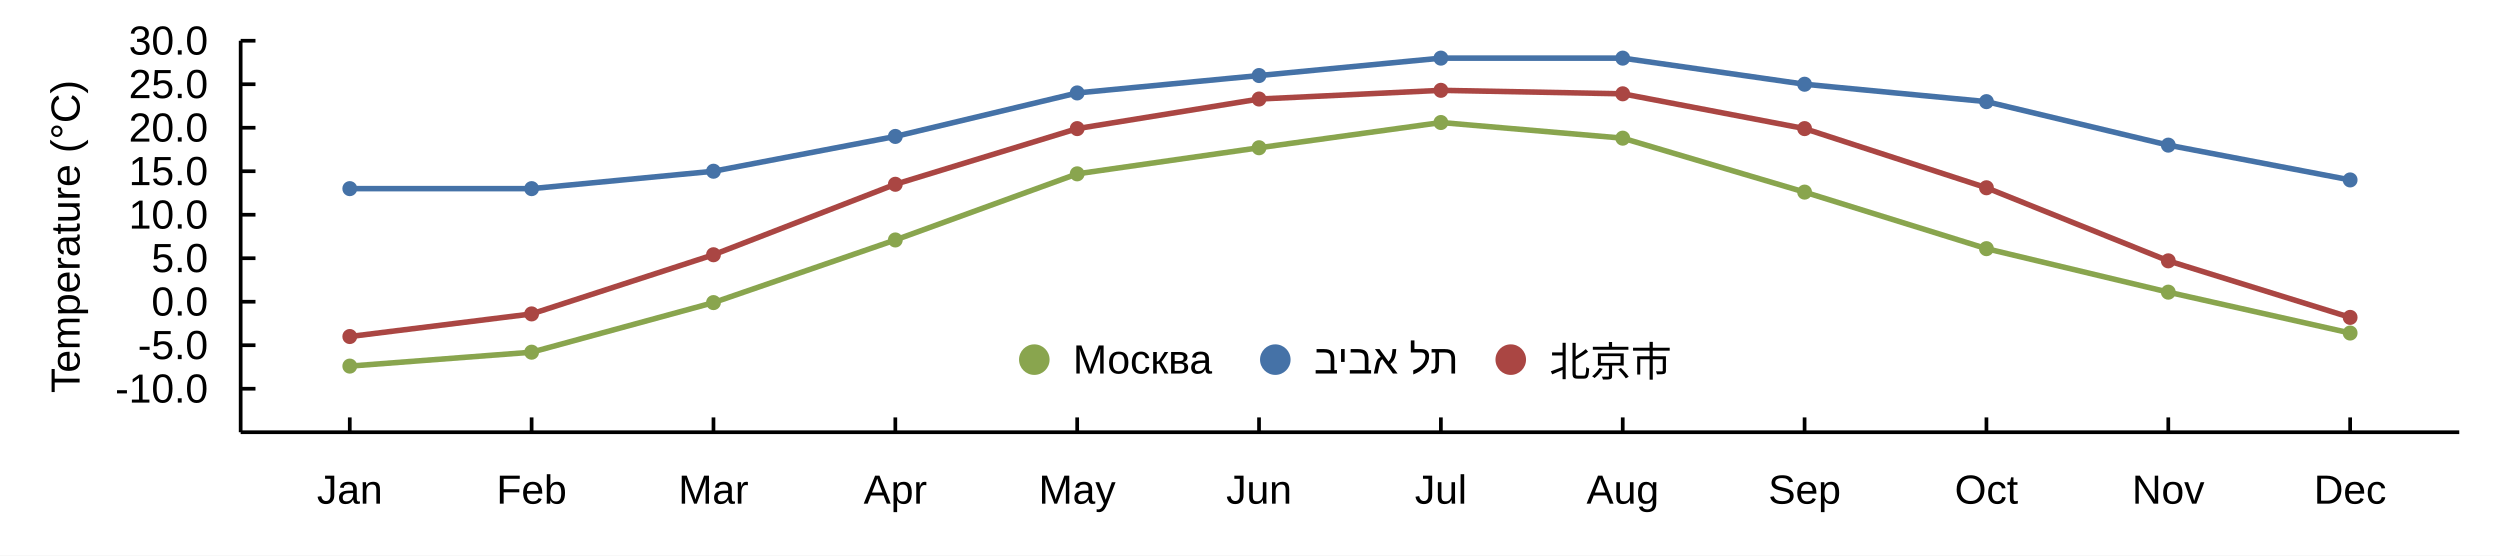
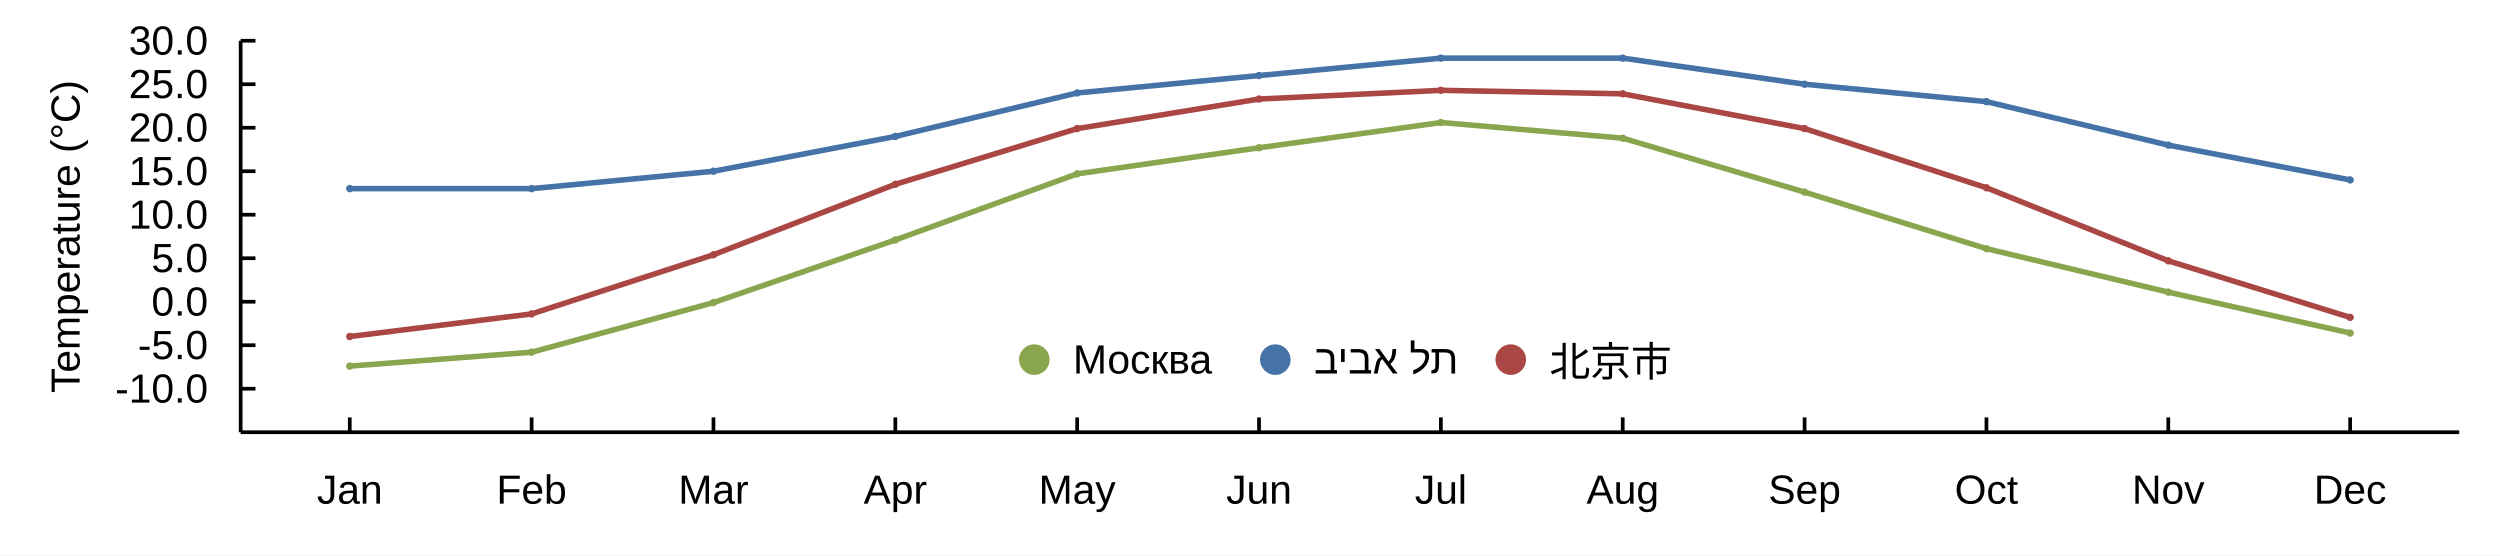
<svg xmlns="http://www.w3.org/2000/svg" width="900" height="200" viewBox="0 0 900 200">
  <rect width="900" height="200" fill="#ffffff" />
  <path stroke-width="2" stroke="#aa4643" fill="none" d="M125.918 121.15 L191.384 113.007 L256.851 91.71 L322.318 66.342 L387.785 46.298 L453.252 35.65 L518.719 32.518 L584.186 33.771 L649.653 46.298 L715.119 67.595 L780.586 93.903 L846.053 114.26 " />
-   <path fill="#aa4643" d="M128.584 121.15 M123.251 121.15 a2.667 2.667 0 1 0 5.333 0 a2.667 2.667 0 1 0 -5.333 0 " />
-   <path fill="#aa4643" d="M194.051 113.007 M188.718 113.007 a2.667 2.667 0 1 0 5.333 0 a2.667 2.667 0 1 0 -5.333 0 " />
-   <path fill="#aa4643" d="M259.518 91.71 M254.185 91.71 a2.667 2.667 0 1 0 5.333 0 a2.667 2.667 0 1 0 -5.333 0 " />
-   <path fill="#aa4643" d="M324.985 66.342 M319.652 66.342 a2.667 2.667 0 1 0 5.333 0 a2.667 2.667 0 1 0 -5.333 0 " />
-   <path fill="#aa4643" d="M390.452 46.298 M385.118 46.298 a2.667 2.667 0 1 0 5.333 0 a2.667 2.667 0 1 0 -5.333 0 " />
-   <path fill="#aa4643" d="M455.919 35.65 M450.585 35.65 a2.667 2.667 0 1 0 5.333 0 a2.667 2.667 0 1 0 -5.333 0 " />
-   <path fill="#aa4643" d="M521.386 32.518 M516.052 32.518 a2.667 2.667 0 1 0 5.333 0 a2.667 2.667 0 1 0 -5.333 0 " />
-   <path fill="#aa4643" d="M586.852 33.771 M581.519 33.771 a2.667 2.667 0 1 0 5.333 0 a2.667 2.667 0 1 0 -5.333 0 " />
-   <path fill="#aa4643" d="M652.319 46.298 M646.986 46.298 a2.667 2.667 0 1 0 5.333 0 a2.667 2.667 0 1 0 -5.333 0 " />
-   <path fill="#aa4643" d="M717.786 67.595 M712.453 67.595 a2.667 2.667 0 1 0 5.333 0 a2.667 2.667 0 1 0 -5.333 0 " />
-   <path fill="#aa4643" d="M783.253 93.903 M777.92 93.903 a2.667 2.667 0 1 0 5.333 0 a2.667 2.667 0 1 0 -5.333 0 " />
-   <path fill="#aa4643" d="M848.72 114.26 M843.387 114.26 a2.667 2.667 0 1 0 5.333 0 a2.667 2.667 0 1 0 -5.333 0 " />
+   <path fill="#aa4643" d="M127.251 121.15 M124.584 121.15 a1.333 1.333 0 1 0 2.667 0 a1.333 1.333 0 1 0 -2.667 0 " />
+   <path fill="#aa4643" d="M192.718 113.007 M190.051 113.007 a1.333 1.333 0 1 0 2.667 0 a1.333 1.333 0 1 0 -2.667 0 " />
+   <path fill="#aa4643" d="M258.185 91.71 M255.518 91.71 a1.333 1.333 0 1 0 2.667 0 a1.333 1.333 0 1 0 -2.667 0 " />
+   <path fill="#aa4643" d="M323.652 66.342 M320.985 66.342 a1.333 1.333 0 1 0 2.667 0 a1.333 1.333 0 1 0 -2.667 0 " />
+   <path fill="#aa4643" d="M389.118 46.298 M386.452 46.298 a1.333 1.333 0 1 0 2.667 0 a1.333 1.333 0 1 0 -2.667 0 " />
+   <path fill="#aa4643" d="M454.585 35.65 M451.919 35.65 a1.333 1.333 0 1 0 2.667 0 a1.333 1.333 0 1 0 -2.667 0 " />
+   <path fill="#aa4643" d="M520.052 32.518 M517.386 32.518 a1.333 1.333 0 1 0 2.667 0 a1.333 1.333 0 1 0 -2.667 0 " />
+   <path fill="#aa4643" d="M585.519 33.771 M582.852 33.771 a1.333 1.333 0 1 0 2.667 0 a1.333 1.333 0 1 0 -2.667 0 " />
+   <path fill="#aa4643" d="M650.986 46.298 M648.319 46.298 a1.333 1.333 0 1 0 2.667 0 a1.333 1.333 0 1 0 -2.667 0 " />
+   <path fill="#aa4643" d="M716.453 67.595 M713.786 67.595 a1.333 1.333 0 1 0 2.667 0 a1.333 1.333 0 1 0 -2.667 0 " />
+   <path fill="#aa4643" d="M781.92 93.903 M779.253 93.903 a1.333 1.333 0 1 0 2.667 0 a1.333 1.333 0 1 0 -2.667 0 " />
+   <path fill="#aa4643" d="M847.387 114.26 M844.72 114.26 a1.333 1.333 0 1 0 2.667 0 a1.333 1.333 0 1 0 -2.667 0 " />
  <path stroke-width="2" stroke="#89a54e" fill="none" d="M125.918 131.798 L191.384 126.787 L256.851 108.935 L322.318 86.386 L387.785 62.584 L453.252 53.188 L518.719 44.106 L584.186 49.743 L649.653 69.161 L715.119 89.518 L780.586 105.177 L846.053 119.897 " />
-   <path fill="#89a54e" d="M128.584 131.798 M123.251 131.798 a2.667 2.667 0 1 0 5.333 0 a2.667 2.667 0 1 0 -5.333 0 " />
-   <path fill="#89a54e" d="M194.051 126.787 M188.718 126.787 a2.667 2.667 0 1 0 5.333 0 a2.667 2.667 0 1 0 -5.333 0 " />
-   <path fill="#89a54e" d="M259.518 108.935 M254.185 108.935 a2.667 2.667 0 1 0 5.333 0 a2.667 2.667 0 1 0 -5.333 0 " />
-   <path fill="#89a54e" d="M324.985 86.386 M319.652 86.386 a2.667 2.667 0 1 0 5.333 0 a2.667 2.667 0 1 0 -5.333 0 " />
-   <path fill="#89a54e" d="M390.452 62.584 M385.118 62.584 a2.667 2.667 0 1 0 5.333 0 a2.667 2.667 0 1 0 -5.333 0 " />
-   <path fill="#89a54e" d="M455.919 53.188 M450.585 53.188 a2.667 2.667 0 1 0 5.333 0 a2.667 2.667 0 1 0 -5.333 0 " />
-   <path fill="#89a54e" d="M521.386 44.106 M516.052 44.106 a2.667 2.667 0 1 0 5.333 0 a2.667 2.667 0 1 0 -5.333 0 " />
-   <path fill="#89a54e" d="M586.852 49.743 M581.519 49.743 a2.667 2.667 0 1 0 5.333 0 a2.667 2.667 0 1 0 -5.333 0 " />
-   <path fill="#89a54e" d="M652.319 69.161 M646.986 69.161 a2.667 2.667 0 1 0 5.333 0 a2.667 2.667 0 1 0 -5.333 0 " />
-   <path fill="#89a54e" d="M717.786 89.518 M712.453 89.518 a2.667 2.667 0 1 0 5.333 0 a2.667 2.667 0 1 0 -5.333 0 " />
-   <path fill="#89a54e" d="M783.253 105.177 M777.92 105.177 a2.667 2.667 0 1 0 5.333 0 a2.667 2.667 0 1 0 -5.333 0 " />
-   <path fill="#89a54e" d="M848.72 119.897 M843.387 119.897 a2.667 2.667 0 1 0 5.333 0 a2.667 2.667 0 1 0 -5.333 0 " />
+   <path fill="#89a54e" d="M127.251 131.798 M124.584 131.798 a1.333 1.333 0 1 0 2.667 0 a1.333 1.333 0 1 0 -2.667 0 " />
+   <path fill="#89a54e" d="M192.718 126.787 M190.051 126.787 a1.333 1.333 0 1 0 2.667 0 a1.333 1.333 0 1 0 -2.667 0 " />
+   <path fill="#89a54e" d="M258.185 108.935 M255.518 108.935 a1.333 1.333 0 1 0 2.667 0 a1.333 1.333 0 1 0 -2.667 0 " />
+   <path fill="#89a54e" d="M323.652 86.386 M320.985 86.386 a1.333 1.333 0 1 0 2.667 0 a1.333 1.333 0 1 0 -2.667 0 " />
+   <path fill="#89a54e" d="M389.118 62.584 M386.452 62.584 a1.333 1.333 0 1 0 2.667 0 a1.333 1.333 0 1 0 -2.667 0 " />
+   <path fill="#89a54e" d="M454.585 53.188 M451.919 53.188 a1.333 1.333 0 1 0 2.667 0 a1.333 1.333 0 1 0 -2.667 0 " />
+   <path fill="#89a54e" d="M520.052 44.106 M517.386 44.106 a1.333 1.333 0 1 0 2.667 0 a1.333 1.333 0 1 0 -2.667 0 " />
+   <path fill="#89a54e" d="M585.519 49.743 M582.852 49.743 a1.333 1.333 0 1 0 2.667 0 a1.333 1.333 0 1 0 -2.667 0 " />
+   <path fill="#89a54e" d="M650.986 69.161 M648.319 69.161 a1.333 1.333 0 1 0 2.667 0 a1.333 1.333 0 1 0 -2.667 0 " />
+   <path fill="#89a54e" d="M716.453 89.518 M713.786 89.518 a1.333 1.333 0 1 0 2.667 0 a1.333 1.333 0 1 0 -2.667 0 " />
+   <path fill="#89a54e" d="M781.92 105.177 M779.253 105.177 a1.333 1.333 0 1 0 2.667 0 a1.333 1.333 0 1 0 -2.667 0 " />
+   <path fill="#89a54e" d="M847.387 119.897 M844.72 119.897 a1.333 1.333 0 1 0 2.667 0 a1.333 1.333 0 1 0 -2.667 0 " />
  <path stroke-width="2" stroke="#4572a7" fill="none" d="M125.918 67.908 L191.384 67.908 L256.851 61.644 L322.318 49.117 L387.785 33.458 L453.252 27.194 L518.719 20.93 L584.186 20.93 L649.653 30.326 L715.119 36.59 L780.586 52.249 L846.053 64.776 " />
-   <path fill="#4572a7" d="M128.584 67.908 M123.251 67.908 a2.667 2.667 0 1 0 5.333 0 a2.667 2.667 0 1 0 -5.333 0 " />
-   <path fill="#4572a7" d="M194.051 67.908 M188.718 67.908 a2.667 2.667 0 1 0 5.333 0 a2.667 2.667 0 1 0 -5.333 0 " />
-   <path fill="#4572a7" d="M259.518 61.644 M254.185 61.644 a2.667 2.667 0 1 0 5.333 0 a2.667 2.667 0 1 0 -5.333 0 " />
-   <path fill="#4572a7" d="M324.985 49.117 M319.652 49.117 a2.667 2.667 0 1 0 5.333 0 a2.667 2.667 0 1 0 -5.333 0 " />
-   <path fill="#4572a7" d="M390.452 33.458 M385.118 33.458 a2.667 2.667 0 1 0 5.333 0 a2.667 2.667 0 1 0 -5.333 0 " />
-   <path fill="#4572a7" d="M455.919 27.194 M450.585 27.194 a2.667 2.667 0 1 0 5.333 0 a2.667 2.667 0 1 0 -5.333 0 " />
-   <path fill="#4572a7" d="M521.386 20.93 M516.052 20.93 a2.667 2.667 0 1 0 5.333 0 a2.667 2.667 0 1 0 -5.333 0 " />
-   <path fill="#4572a7" d="M586.852 20.93 M581.519 20.93 a2.667 2.667 0 1 0 5.333 0 a2.667 2.667 0 1 0 -5.333 0 " />
-   <path fill="#4572a7" d="M652.319 30.326 M646.986 30.326 a2.667 2.667 0 1 0 5.333 0 a2.667 2.667 0 1 0 -5.333 0 " />
-   <path fill="#4572a7" d="M717.786 36.59 M712.453 36.59 a2.667 2.667 0 1 0 5.333 0 a2.667 2.667 0 1 0 -5.333 0 " />
-   <path fill="#4572a7" d="M783.253 52.249 M777.92 52.249 a2.667 2.667 0 1 0 5.333 0 a2.667 2.667 0 1 0 -5.333 0 " />
-   <path fill="#4572a7" d="M848.72 64.776 M843.387 64.776 a2.667 2.667 0 1 0 5.333 0 a2.667 2.667 0 1 0 -5.333 0 " />
+   <path fill="#4572a7" d="M127.251 67.908 M124.584 67.908 a1.333 1.333 0 1 0 2.667 0 a1.333 1.333 0 1 0 -2.667 0 " />
+   <path fill="#4572a7" d="M192.718 67.908 M190.051 67.908 a1.333 1.333 0 1 0 2.667 0 a1.333 1.333 0 1 0 -2.667 0 " />
+   <path fill="#4572a7" d="M258.185 61.644 M255.518 61.644 a1.333 1.333 0 1 0 2.667 0 a1.333 1.333 0 1 0 -2.667 0 " />
+   <path fill="#4572a7" d="M323.652 49.117 M320.985 49.117 a1.333 1.333 0 1 0 2.667 0 a1.333 1.333 0 1 0 -2.667 0 " />
+   <path fill="#4572a7" d="M389.118 33.458 M386.452 33.458 a1.333 1.333 0 1 0 2.667 0 a1.333 1.333 0 1 0 -2.667 0 " />
+   <path fill="#4572a7" d="M454.585 27.194 M451.919 27.194 a1.333 1.333 0 1 0 2.667 0 a1.333 1.333 0 1 0 -2.667 0 " />
+   <path fill="#4572a7" d="M520.052 20.93 M517.386 20.93 a1.333 1.333 0 1 0 2.667 0 a1.333 1.333 0 1 0 -2.667 0 " />
+   <path fill="#4572a7" d="M585.519 20.93 M582.852 20.93 a1.333 1.333 0 1 0 2.667 0 a1.333 1.333 0 1 0 -2.667 0 " />
+   <path fill="#4572a7" d="M650.986 30.326 M648.319 30.326 a1.333 1.333 0 1 0 2.667 0 a1.333 1.333 0 1 0 -2.667 0 " />
+   <path fill="#4572a7" d="M716.453 36.59 M713.786 36.59 a1.333 1.333 0 1 0 2.667 0 a1.333 1.333 0 1 0 -2.667 0 " />
+   <path fill="#4572a7" d="M781.92 52.249 M779.253 52.249 a1.333 1.333 0 1 0 2.667 0 a1.333 1.333 0 1 0 -2.667 0 " />
+   <path fill="#4572a7" d="M847.387 64.776 M844.72 64.776 a1.333 1.333 0 1 0 2.667 0 a1.333 1.333 0 1 0 -2.667 0 " />
  <text x="386.284" y="134.467" fill="#000000" font-size="14.667" font-family="Arial,Helvetica,'Helvetica Neue',sans-serif" font-weight="500">Москва</text>
  <path fill="#89a54e" d="M377.851 129.467 M366.851 129.467 a5.5 5.5 0 1 0 11 0 a5.5 5.5 0 1 0 -11 0 " />
  <text x="473.044" y="134.467" fill="#000000" font-size="14.667" font-family="Arial,Helvetica,'Helvetica Neue',sans-serif" font-weight="500">תל אביב</text>
  <path fill="#4572a7" d="M464.611 129.467 M453.611 129.467 a5.5 5.5 0 1 0 11 0 a5.5 5.5 0 1 0 -11 0 " />
  <text x="557.805" y="135.467" fill="#000000" font-size="14.667" font-family="Arial,Helvetica,'Helvetica Neue',sans-serif" font-weight="500">北京市</text>
  <path fill="#aa4643" d="M549.371 129.467 M538.371 129.467 a5.5 5.5 0 1 0 11 0 a5.5 5.5 0 1 0 -11 0 " />
  <path stroke-width="1.333" stroke="#000000" fill="none" d="M86.638 155.6 L885.333 155.6 " />
  <path stroke-width="1.333" stroke="#000000" fill="none" d="M125.918 150.267 L125.918 155.6 " />
  <path stroke-width="1.333" stroke="#000000" fill="none" d="M191.384 150.267 L191.384 155.6 " />
  <path stroke-width="1.333" stroke="#000000" fill="none" d="M256.851 150.267 L256.851 155.6 " />
  <path stroke-width="1.333" stroke="#000000" fill="none" d="M322.318 150.267 L322.318 155.6 " />
  <path stroke-width="1.333" stroke="#000000" fill="none" d="M387.785 150.267 L387.785 155.6 " />
  <path stroke-width="1.333" stroke="#000000" fill="none" d="M453.252 150.267 L453.252 155.6 " />
  <path stroke-width="1.333" stroke="#000000" fill="none" d="M518.719 150.267 L518.719 155.6 " />
  <path stroke-width="1.333" stroke="#000000" fill="none" d="M584.186 150.267 L584.186 155.6 " />
  <path stroke-width="1.333" stroke="#000000" fill="none" d="M649.653 150.267 L649.653 155.6 " />
  <path stroke-width="1.333" stroke="#000000" fill="none" d="M715.119 150.267 L715.119 155.6 " />
  <path stroke-width="1.333" stroke="#000000" fill="none" d="M780.586 150.267 L780.586 155.6 " />
  <path stroke-width="1.333" stroke="#000000" fill="none" d="M846.053 150.267 L846.053 155.6 " />
  <text x="114.089" y="181.333" fill="#000000" font-size="14.667" font-family="Arial,Helvetica,'Helvetica Neue',sans-serif" font-weight="500">Jan</text>
  <text x="178.744" y="181.333" fill="#000000" font-size="14.667" font-family="Arial,Helvetica,'Helvetica Neue',sans-serif" font-weight="500">Feb</text>
  <text x="244.219" y="181.333" fill="#000000" font-size="14.667" font-family="Arial,Helvetica,'Helvetica Neue',sans-serif" font-weight="500">Mar</text>
  <text x="310.904" y="181.333" fill="#000000" font-size="14.667" font-family="Arial,Helvetica,'Helvetica Neue',sans-serif" font-weight="500">Apr</text>
  <text x="373.926" y="181.333" fill="#000000" font-size="14.667" font-family="Arial,Helvetica,'Helvetica Neue',sans-serif" font-weight="500">May</text>
  <text x="441.424" y="181.333" fill="#000000" font-size="14.667" font-family="Arial,Helvetica,'Helvetica Neue',sans-serif" font-weight="500">Jun</text>
  <text x="509.336" y="181.333" fill="#000000" font-size="14.667" font-family="Arial,Helvetica,'Helvetica Neue',sans-serif" font-weight="500">Jul</text>
  <text x="571.139" y="181.333" fill="#000000" font-size="14.667" font-family="Arial,Helvetica,'Helvetica Neue',sans-serif" font-weight="500">Aug</text>
  <text x="636.606" y="181.333" fill="#000000" font-size="14.667" font-family="Arial,Helvetica,'Helvetica Neue',sans-serif" font-weight="500">Sep</text>
  <text x="703.705" y="181.333" fill="#000000" font-size="14.667" font-family="Arial,Helvetica,'Helvetica Neue',sans-serif" font-weight="500">Oct</text>
  <text x="767.539" y="181.333" fill="#000000" font-size="14.667" font-family="Arial,Helvetica,'Helvetica Neue',sans-serif" font-weight="500">Nov</text>
  <text x="833.006" y="181.333" fill="#000000" font-size="14.667" font-family="Arial,Helvetica,'Helvetica Neue',sans-serif" font-weight="500">Dec</text>
  <path stroke-width="1.333" stroke="#000000" fill="none" d="M86.638 14.667 L86.638 155.6 " />
  <path stroke-width="1.333" stroke="#000000" fill="none" d="M86.638 139.941 L91.971 139.941 " />
  <path stroke-width="1.333" stroke="#000000" fill="none" d="M86.638 124.281 L91.971 124.281 " />
  <path stroke-width="1.333" stroke="#000000" fill="none" d="M86.638 108.622 L91.971 108.622 " />
  <path stroke-width="1.333" stroke="#000000" fill="none" d="M86.638 92.963 L91.971 92.963 " />
  <path stroke-width="1.333" stroke="#000000" fill="none" d="M86.638 77.304 L91.971 77.304 " />
  <path stroke-width="1.333" stroke="#000000" fill="none" d="M86.638 61.644 L91.971 61.644 " />
  <path stroke-width="1.333" stroke="#000000" fill="none" d="M86.638 45.985 L91.971 45.985 " />
  <path stroke-width="1.333" stroke="#000000" fill="none" d="M86.638 30.326 L91.971 30.326 " />
  <path stroke-width="1.333" stroke="#000000" fill="none" d="M86.638 14.667 L91.971 14.667 " />
  <text x="41.467" y="144.941" fill="#000000" font-size="14.667" font-family="Arial,Helvetica,'Helvetica Neue',sans-serif" font-weight="500">-10.0</text>
  <text x="49.623" y="129.281" fill="#000000" font-size="14.667" font-family="Arial,Helvetica,'Helvetica Neue',sans-serif" font-weight="500">-5.0</text>
  <text x="54.514" y="113.622" fill="#000000" font-size="14.667" font-family="Arial,Helvetica,'Helvetica Neue',sans-serif" font-weight="500">0.0</text>
  <text x="54.514" y="97.963" fill="#000000" font-size="14.667" font-family="Arial,Helvetica,'Helvetica Neue',sans-serif" font-weight="500">5.0</text>
  <text x="46.357" y="82.304" fill="#000000" font-size="14.667" font-family="Arial,Helvetica,'Helvetica Neue',sans-serif" font-weight="500">10.0</text>
  <text x="46.357" y="66.644" fill="#000000" font-size="14.667" font-family="Arial,Helvetica,'Helvetica Neue',sans-serif" font-weight="500">15.0</text>
  <text x="46.357" y="50.985" fill="#000000" font-size="14.667" font-family="Arial,Helvetica,'Helvetica Neue',sans-serif" font-weight="500">20.0</text>
  <text x="46.357" y="35.326" fill="#000000" font-size="14.667" font-family="Arial,Helvetica,'Helvetica Neue',sans-serif" font-weight="500">25.0</text>
  <text x="46.357" y="19.667" fill="#000000" font-size="14.667" font-family="Arial,Helvetica,'Helvetica Neue',sans-serif" font-weight="500">30.0</text>
  <text x="-32.677" y="90.133" fill="#000000" font-size="14.667" font-family="Arial,Helvetica,'Helvetica Neue',sans-serif" font-weight="500" transform="rotate(-90 23.6667 85.1333)">Temperature (°C)</text>
</svg>
